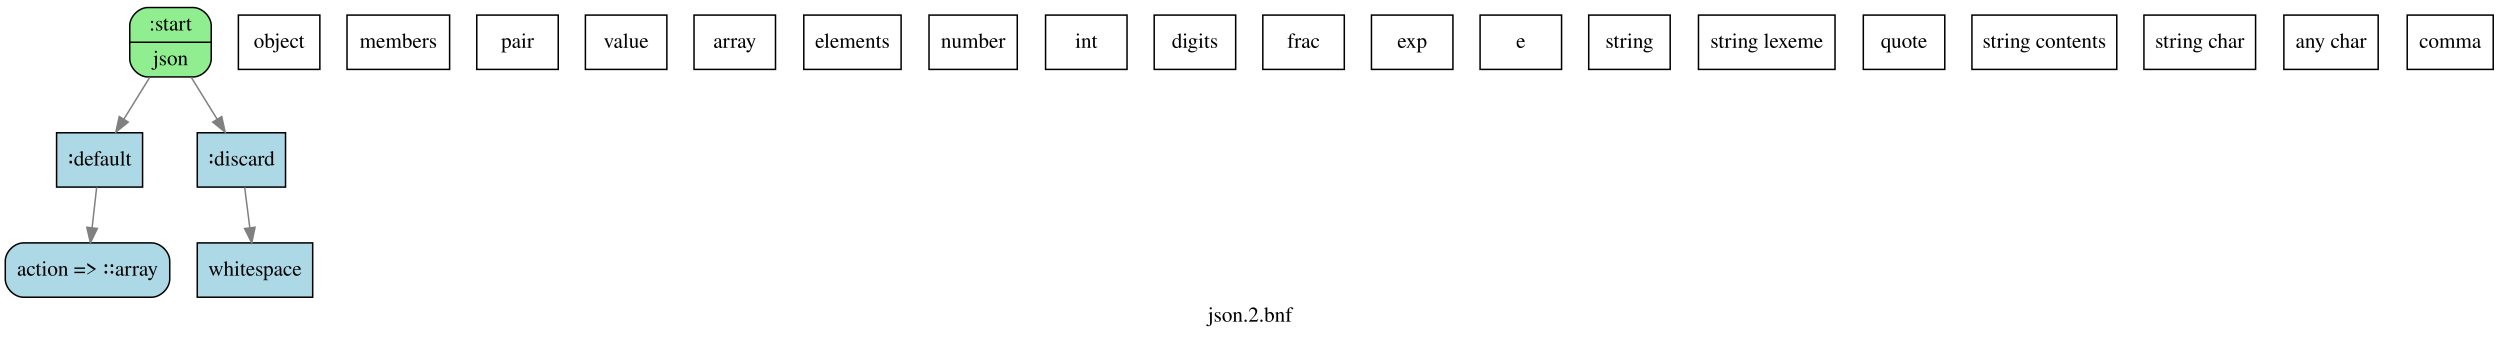
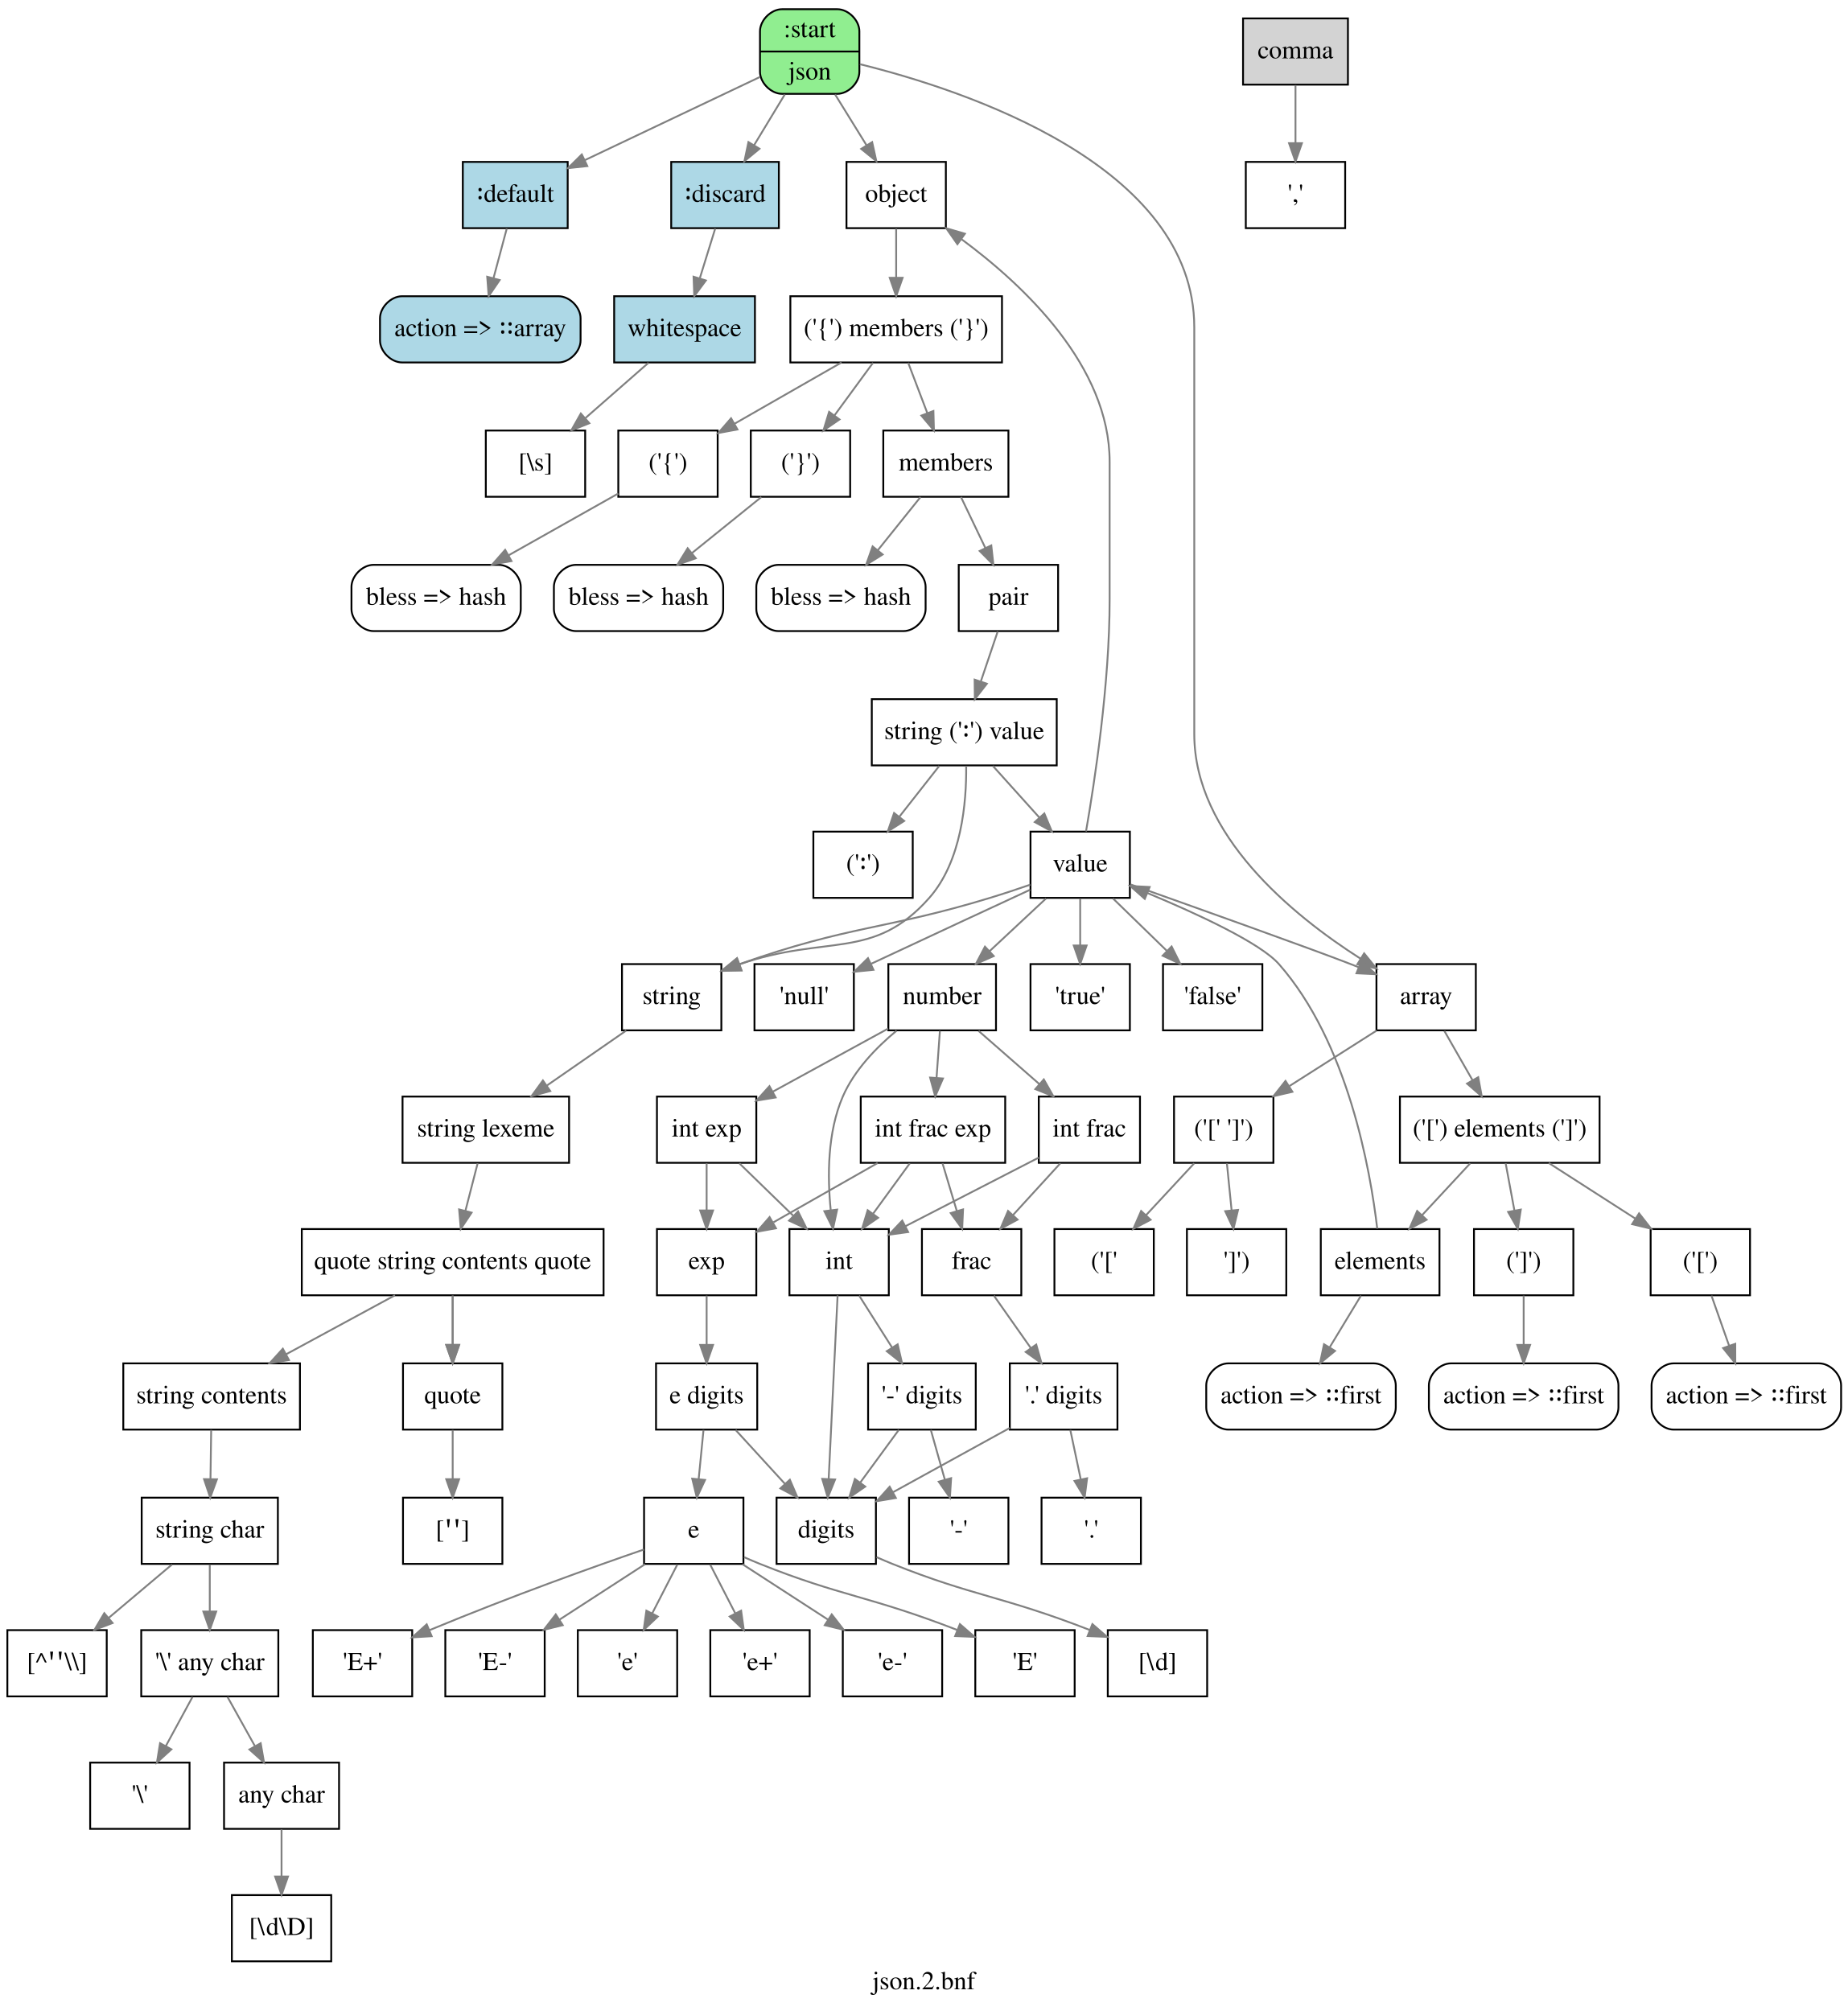
- <svg xmlns="http://www.w3.org/2000/svg" width="1657pt" height="225pt" viewBox="0.00 0.00 1657.00 225.00">
-   <g id="graph0" class="graph" transform="scale(1 1) rotate(0) translate(4 221)">
-     <polygon fill="white" stroke="white" points="-4,5 -4,-221 1654,-221 1654,5 -4,5" />
-     <text text-anchor="middle" x="824.5" y="-7.8" font-family="Times,serif" font-size="14.00">json.2.bnf</text>
+ <svg xmlns="http://www.w3.org/2000/svg" width="1004pt" height="1093pt" viewBox="0.00 0.00 1004.00 1093.00">
+   <g id="graph0" class="graph" transform="scale(1 1) rotate(0) translate(4 1089)">
+     <polygon fill="white" stroke="white" points="-4,5 -4,-1089 1001,-1089 1001,5 -4,5" />
+     <text text-anchor="middle" x="498" y="-7.8" font-family="Times,serif" font-size="14.00">json.2.bnf</text>
    <g id="node1" class="node">
-       <path fill="lightgreen" stroke="black" d="M94,-170C94,-170 124,-170 124,-170 130,-170 136,-176 136,-182 136,-182 136,-204 136,-204 136,-210 130,-216 124,-216 124,-216 94,-216 94,-216 88,-216 82,-210 82,-204 82,-204 82,-182 82,-182 82,-176 88,-170 94,-170" />
-       <text text-anchor="middle" x="109" y="-200.8" font-family="Times,serif" font-size="14.00">:start</text>
-       <polyline fill="none" stroke="black" points="82,-193 136,-193 " />
-       <text text-anchor="middle" x="109" y="-177.8" font-family="Times,serif" font-size="14.00">json</text>
+       <path fill="lightgreen" stroke="black" d="M421,-1038C421,-1038 451,-1038 451,-1038 457,-1038 463,-1044 463,-1050 463,-1050 463,-1072 463,-1072 463,-1078 457,-1084 451,-1084 451,-1084 421,-1084 421,-1084 415,-1084 409,-1078 409,-1072 409,-1072 409,-1050 409,-1050 409,-1044 415,-1038 421,-1038" />
+       <text text-anchor="middle" x="436" y="-1068.8" font-family="Times,serif" font-size="14.00">:start</text>
+       <polyline fill="none" stroke="black" points="409,-1061 463,-1061 " />
+       <text text-anchor="middle" x="436" y="-1045.8" font-family="Times,serif" font-size="14.00">json</text>
    </g>
    <g id="node2" class="node">
-       <polygon fill="lightblue" stroke="black" points="90.5,-133 33.5,-133 33.5,-97 90.5,-97 90.5,-133" />
-       <text text-anchor="middle" x="62" y="-111.3" font-family="Times,serif" font-size="14.00">꞉default</text>
+       <polygon fill="lightblue" stroke="black" points="304.5,-1001 247.5,-1001 247.5,-965 304.5,-965 304.5,-1001" />
+       <text text-anchor="middle" x="276" y="-979.3" font-family="Times,serif" font-size="14.00">꞉default</text>
    </g>
    <g id="edge1" class="edge">
-       <path fill="none" stroke="grey" d="M95.153,-169.609C89.791,-160.939 83.618,-150.958 78.064,-141.976" />
-       <polygon fill="grey" stroke="grey" points="81.004,-140.076 72.768,-133.412 75.051,-143.758 81.004,-140.076" />
+       <path fill="none" stroke="grey" d="M408.858,-1047.11C382.712,-1034.69 342.93,-1015.79 313.711,-1001.91" />
+       <polygon fill="grey" stroke="grey" points="315.161,-998.727 304.626,-997.598 312.157,-1005.05 315.161,-998.727" />
    </g>
    <g id="node4" class="node">
-       <polygon fill="lightblue" stroke="black" points="185.25,-133 126.75,-133 126.75,-97 185.25,-97 185.25,-133" />
-       <text text-anchor="middle" x="156" y="-111.3" font-family="Times,serif" font-size="14.00">꞉discard</text>
+       <polygon fill="lightblue" stroke="black" points="419.25,-1001 360.75,-1001 360.75,-965 419.25,-965 419.25,-1001" />
+       <text text-anchor="middle" x="390" y="-979.3" font-family="Times,serif" font-size="14.00">꞉discard</text>
    </g>
    <g id="edge3" class="edge">
-       <path fill="none" stroke="grey" d="M122.847,-169.609C128.209,-160.939 134.381,-150.958 139.936,-141.976" />
-       <polygon fill="grey" stroke="grey" points="142.949,-143.758 145.232,-133.412 136.995,-140.076 142.949,-143.758" />
+       <path fill="none" stroke="grey" d="M422.447,-1037.61C417.2,-1028.94 411.159,-1018.96 405.722,-1009.98" />
+       <polygon fill="grey" stroke="grey" points="408.711,-1008.15 400.539,-1001.41 402.723,-1011.78 408.711,-1008.15" />
+     </g>
+     <g id="node6" class="node">
+       <polygon fill="white" stroke="black" points="510,-1001 456,-1001 456,-965 510,-965 510,-1001" />
+       <text text-anchor="middle" x="483" y="-979.3" font-family="Times,serif" font-size="14.00">object</text>
+     </g>
+     <g id="edge5" class="edge">
+       <path fill="none" stroke="grey" d="M449.847,-1037.61C455.209,-1028.94 461.381,-1018.96 466.936,-1009.98" />
+       <polygon fill="grey" stroke="grey" points="469.949,-1011.76 472.232,-1001.41 463.995,-1008.08 469.949,-1011.76" />
+     </g>
+     <g id="node7" class="node">
+       <polygon fill="white" stroke="black" points="798,-565 744,-565 744,-529 798,-529 798,-565" />
+       <text text-anchor="middle" x="771" y="-543.3" font-family="Times,serif" font-size="14.00">array</text>
+     </g>
+     <g id="edge6" class="edge">
+       <path fill="none" stroke="grey" d="M463.323,-1054.11C519.975,-1040.11 645,-999.232 645,-911 645,-911 645,-911 645,-690 645,-635.23 698.093,-591.731 735.35,-567.949" />
+       <polygon fill="grey" stroke="grey" points="737.309,-570.853 743.97,-562.614 733.625,-564.901 737.309,-570.853" />
    </g>
    <g id="node3" class="node">
-       <path fill="lightblue" stroke="black" d="M11.5,-24C11.5,-24 96.5,-24 96.5,-24 102.5,-24 108.5,-30 108.5,-36 108.5,-36 108.5,-48 108.5,-48 108.5,-54 102.5,-60 96.5,-60 96.5,-60 11.5,-60 11.5,-60 5.5,-60 -0.5,-54 -0.5,-48 -0.5,-48 -0.5,-36 -0.5,-36 -0.5,-30 5.5,-24 11.5,-24" />
-       <text text-anchor="middle" x="54" y="-38.3" font-family="Times,serif" font-size="14.00">action =&gt; ꞉꞉array</text>
+       <path fill="lightblue" stroke="black" d="M214.5,-892C214.5,-892 299.5,-892 299.5,-892 305.5,-892 311.5,-898 311.5,-904 311.5,-904 311.5,-916 311.5,-916 311.5,-922 305.5,-928 299.5,-928 299.5,-928 214.5,-928 214.5,-928 208.5,-928 202.5,-922 202.5,-916 202.5,-916 202.5,-904 202.5,-904 202.5,-898 208.5,-892 214.5,-892" />
+       <text text-anchor="middle" x="257" y="-906.3" font-family="Times,serif" font-size="14.00">action =&gt; ꞉꞉array</text>
    </g>
    <g id="edge2" class="edge">
-       <path fill="none" stroke="grey" d="M60.063,-96.813C59.159,-88.79 58.062,-79.047 57.05,-70.069" />
-       <polygon fill="grey" stroke="grey" points="60.517,-69.574 55.919,-60.029 53.56,-70.358 60.517,-69.574" />
+       <path fill="none" stroke="grey" d="M271.401,-964.813C269.23,-956.702 266.59,-946.836 264.166,-937.777" />
+       <polygon fill="grey" stroke="grey" points="267.523,-936.784 261.557,-928.029 260.761,-938.594 267.523,-936.784" />
    </g>
    <g id="node5" class="node">
-       <polygon fill="lightblue" stroke="black" points="203.25,-60 126.75,-60 126.75,-24 203.25,-24 203.25,-60" />
-       <text text-anchor="middle" x="165" y="-38.3" font-family="Times,serif" font-size="14.00">whitespace</text>
+       <polygon fill="lightblue" stroke="black" points="406.25,-928 329.75,-928 329.75,-892 406.25,-892 406.25,-928" />
+       <text text-anchor="middle" x="368" y="-906.3" font-family="Times,serif" font-size="14.00">whitespace</text>
    </g>
    <g id="edge4" class="edge">
-       <path fill="none" stroke="grey" d="M158.179,-96.813C159.196,-88.79 160.431,-79.047 161.569,-70.069" />
-       <polygon fill="grey" stroke="grey" points="165.056,-70.39 162.841,-60.029 158.112,-69.509 165.056,-70.39" />
-     </g>
-     <g id="node6" class="node">
-       <polygon fill="white" stroke="black" points="208,-211 154,-211 154,-175 208,-175 208,-211" />
-       <text text-anchor="middle" x="181" y="-189.3" font-family="Times,serif" font-size="14.00">object</text>
-     </g>
-     <g id="node7" class="node">
-       <polygon fill="white" stroke="black" points="294,-211 226,-211 226,-175 294,-175 294,-211" />
-       <text text-anchor="middle" x="260" y="-189.3" font-family="Times,serif" font-size="14.00">members</text>
+       <path fill="none" stroke="grey" d="M384.674,-964.813C382.161,-956.702 379.104,-946.836 376.297,-937.777" />
+       <polygon fill="grey" stroke="grey" points="379.58,-936.545 373.277,-928.029 372.893,-938.617 379.58,-936.545" />
+     </g>
+     <g id="node67" class="node">
+       <polygon fill="white" stroke="black" points="314,-855 260,-855 260,-819 314,-819 314,-855" />
+       <text text-anchor="middle" x="287" y="-833.3" font-family="Times,serif" font-size="14.00">[\s]</text>
+     </g>
+     <g id="edge78" class="edge">
+       <path fill="none" stroke="grey" d="M348.392,-891.813C338.144,-882.83 325.439,-871.693 314.25,-861.886" />
+       <polygon fill="grey" stroke="grey" points="316.254,-858.988 306.427,-855.029 311.64,-864.253 316.254,-858.988" />
    </g>
    <g id="node8" class="node">
-       <polygon fill="white" stroke="black" points="366,-211 312,-211 312,-175 366,-175 366,-211" />
-       <text text-anchor="middle" x="339" y="-189.3" font-family="Times,serif" font-size="14.00">pair</text>
+       <polygon fill="white" stroke="black" points="540.5,-928 425.5,-928 425.5,-892 540.5,-892 540.5,-928" />
+       <text text-anchor="middle" x="483" y="-906.3" font-family="Times,serif" font-size="14.00">('{') members ('}')</text>
+     </g>
+     <g id="edge7" class="edge">
+       <path fill="none" stroke="grey" d="M483,-964.813C483,-956.789 483,-947.047 483,-938.069" />
+       <polygon fill="grey" stroke="grey" points="486.5,-938.029 483,-928.029 479.5,-938.029 486.5,-938.029" />
+     </g>
+     <g id="node24" class="node">
+       <polygon fill="white" stroke="black" points="688,-493 634,-493 634,-457 688,-457 688,-493" />
+       <text text-anchor="middle" x="661" y="-471.3" font-family="Times,serif" font-size="14.00">('[' ']')</text>
+     </g>
+     <g id="edge26" class="edge">
+       <path fill="none" stroke="grey" d="M744.091,-528.876C729.842,-519.808 712.154,-508.552 696.764,-498.759" />
+       <polygon fill="grey" stroke="grey" points="698.328,-495.606 688.012,-493.19 694.57,-501.511 698.328,-495.606" />
+     </g>
+     <g id="node27" class="node">
+       <polygon fill="white" stroke="black" points="865.25,-493 756.75,-493 756.75,-457 865.25,-457 865.25,-493" />
+       <text text-anchor="middle" x="811" y="-471.3" font-family="Times,serif" font-size="14.00">('[') elements (']')</text>
+     </g>
+     <g id="edge29" class="edge">
+       <path fill="none" stroke="grey" d="M780.888,-528.697C785.489,-520.644 791.06,-510.894 796.153,-501.982" />
+       <polygon fill="grey" stroke="grey" points="799.304,-503.523 801.226,-493.104 793.226,-500.05 799.304,-503.523" />
    </g>
    <g id="node9" class="node">
-       <polygon fill="white" stroke="black" points="438,-211 384,-211 384,-175 438,-175 438,-211" />
-       <text text-anchor="middle" x="411" y="-189.3" font-family="Times,serif" font-size="14.00">value</text>
+       <polygon fill="white" stroke="black" points="386,-855 332,-855 332,-819 386,-819 386,-855" />
+       <text text-anchor="middle" x="359" y="-833.3" font-family="Times,serif" font-size="14.00">('{')</text>
+     </g>
+     <g id="edge8" class="edge">
+       <path fill="none" stroke="grey" d="M453.299,-891.994C435.812,-881.981 413.569,-869.245 395.078,-858.658" />
+       <polygon fill="grey" stroke="grey" points="396.757,-855.586 386.339,-853.654 393.278,-861.66 396.757,-855.586" />
+     </g>
+     <g id="node11" class="node">
+       <polygon fill="white" stroke="black" points="544,-855 476,-855 476,-819 544,-819 544,-855" />
+       <text text-anchor="middle" x="510" y="-833.3" font-family="Times,serif" font-size="14.00">members</text>
+     </g>
+     <g id="edge10" class="edge">
+       <path fill="none" stroke="grey" d="M489.536,-891.813C492.653,-883.615 496.453,-873.623 499.928,-864.485" />
+       <polygon fill="grey" stroke="grey" points="503.241,-865.62 503.524,-855.029 496.698,-863.132 503.241,-865.62" />
+     </g>
+     <g id="node13" class="node">
+       <polygon fill="white" stroke="black" points="458,-855 404,-855 404,-819 458,-819 458,-855" />
+       <text text-anchor="middle" x="431" y="-833.3" font-family="Times,serif" font-size="14.00">('}')</text>
+     </g>
+     <g id="edge12" class="edge">
+       <path fill="none" stroke="grey" d="M470.412,-891.813C464.153,-883.266 456.465,-872.769 449.546,-863.323" />
+       <polygon fill="grey" stroke="grey" points="452.204,-861.028 443.472,-855.029 446.557,-865.165 452.204,-861.028" />
    </g>
    <g id="node10" class="node">
-       <polygon fill="white" stroke="black" points="510,-211 456,-211 456,-175 510,-175 510,-211" />
-       <text text-anchor="middle" x="483" y="-189.3" font-family="Times,serif" font-size="14.00">array</text>
-     </g>
-     <g id="node11" class="node">
-       <polygon fill="white" stroke="black" points="593.25,-211 528.75,-211 528.75,-175 593.25,-175 593.25,-211" />
-       <text text-anchor="middle" x="561" y="-189.3" font-family="Times,serif" font-size="14.00">elements</text>
+       <path fill="white" stroke="black" d="M199,-746C199,-746 267,-746 267,-746 273,-746 279,-752 279,-758 279,-758 279,-770 279,-770 279,-776 273,-782 267,-782 267,-782 199,-782 199,-782 193,-782 187,-776 187,-770 187,-770 187,-758 187,-758 187,-752 193,-746 199,-746" />
+       <text text-anchor="middle" x="233" y="-760.3" font-family="Times,serif" font-size="14.00">bless =&gt; hash</text>
+     </g>
+     <g id="edge9" class="edge">
+       <path fill="none" stroke="grey" d="M331.97,-820.769C314.616,-810.99 291.786,-798.125 272.426,-787.216" />
+       <polygon fill="grey" stroke="grey" points="273.955,-784.061 263.525,-782.201 270.519,-790.159 273.955,-784.061" />
    </g>
    <g id="node12" class="node">
-       <polygon fill="white" stroke="black" points="670.25,-211 611.75,-211 611.75,-175 670.25,-175 670.25,-211" />
-       <text text-anchor="middle" x="641" y="-189.3" font-family="Times,serif" font-size="14.00">number</text>
-     </g>
-     <g id="node13" class="node">
-       <polygon fill="white" stroke="black" points="743,-211 689,-211 689,-175 743,-175 743,-211" />
-       <text text-anchor="middle" x="716" y="-189.3" font-family="Times,serif" font-size="14.00">int</text>
+       <path fill="white" stroke="black" d="M419,-746C419,-746 487,-746 487,-746 493,-746 499,-752 499,-758 499,-758 499,-770 499,-770 499,-776 493,-782 487,-782 487,-782 419,-782 419,-782 413,-782 407,-776 407,-770 407,-770 407,-758 407,-758 407,-752 413,-746 419,-746" />
+       <text text-anchor="middle" x="453" y="-760.3" font-family="Times,serif" font-size="14.00">bless =&gt; hash</text>
+     </g>
+     <g id="edge11" class="edge">
+       <path fill="none" stroke="grey" d="M496.202,-818.813C489.27,-810.179 480.741,-799.555 473.098,-790.034" />
+       <polygon fill="grey" stroke="grey" points="475.661,-787.636 466.671,-782.029 470.202,-792.018 475.661,-787.636" />
+     </g>
+     <g id="node15" class="node">
+       <polygon fill="white" stroke="black" points="571,-782 517,-782 517,-746 571,-746 571,-782" />
+       <text text-anchor="middle" x="544" y="-760.3" font-family="Times,serif" font-size="14.00">pair</text>
+     </g>
+     <g id="edge14" class="edge">
+       <path fill="none" stroke="grey" d="M518.23,-818.813C522.198,-810.528 527.043,-800.41 531.457,-791.193" />
+       <polygon fill="grey" stroke="grey" points="534.683,-792.56 535.845,-782.029 528.37,-789.536 534.683,-792.56" />
    </g>
    <g id="node14" class="node">
-       <polygon fill="white" stroke="black" points="815,-211 761,-211 761,-175 815,-175 815,-211" />
-       <text text-anchor="middle" x="788" y="-189.3" font-family="Times,serif" font-size="14.00">digits</text>
-     </g>
-     <g id="node15" class="node">
-       <polygon fill="white" stroke="black" points="887,-211 833,-211 833,-175 887,-175 887,-211" />
-       <text text-anchor="middle" x="860" y="-189.3" font-family="Times,serif" font-size="14.00">frac</text>
+       <path fill="white" stroke="black" d="M309,-746C309,-746 377,-746 377,-746 383,-746 389,-752 389,-758 389,-758 389,-770 389,-770 389,-776 383,-782 377,-782 377,-782 309,-782 309,-782 303,-782 297,-776 297,-770 297,-770 297,-758 297,-758 297,-752 303,-746 309,-746" />
+       <text text-anchor="middle" x="343" y="-760.3" font-family="Times,serif" font-size="14.00">bless =&gt; hash</text>
+     </g>
+     <g id="edge13" class="edge">
+       <path fill="none" stroke="grey" d="M409.698,-818.813C398.348,-809.656 384.224,-798.26 371.899,-788.316" />
+       <polygon fill="grey" stroke="grey" points="374.087,-785.584 364.106,-782.029 369.691,-791.032 374.087,-785.584" />
    </g>
    <g id="node16" class="node">
-       <polygon fill="white" stroke="black" points="959,-211 905,-211 905,-175 959,-175 959,-211" />
-       <text text-anchor="middle" x="932" y="-189.3" font-family="Times,serif" font-size="14.00">exp</text>
+       <polygon fill="white" stroke="black" points="570.25,-709 469.75,-709 469.75,-673 570.25,-673 570.25,-709" />
+       <text text-anchor="middle" x="520" y="-687.3" font-family="Times,serif" font-size="14.00">string ('꞉') value</text>
+     </g>
+     <g id="edge15" class="edge">
+       <path fill="none" stroke="grey" d="M538.19,-745.813C535.449,-737.702 532.113,-727.836 529.051,-718.777" />
+       <polygon fill="grey" stroke="grey" points="532.274,-717.381 525.756,-709.029 525.643,-719.623 532.274,-717.381" />
    </g>
    <g id="node17" class="node">
-       <polygon fill="white" stroke="black" points="1031,-211 977,-211 977,-175 1031,-175 1031,-211" />
-       <text text-anchor="middle" x="1004" y="-189.3" font-family="Times,serif" font-size="14.00">e</text>
+       <polygon fill="white" stroke="black" points="388,-565 334,-565 334,-529 388,-529 388,-565" />
+       <text text-anchor="middle" x="361" y="-543.3" font-family="Times,serif" font-size="14.00">string</text>
+     </g>
+     <g id="edge16" class="edge">
+       <path fill="none" stroke="grey" d="M521.04,-672.73C521.269,-653.001 518.581,-620.886 501,-601 470.564,-566.573 445.5,-581.36 397.878,-564.897" />
+       <polygon fill="grey" stroke="grey" points="398.973,-561.57 388.381,-561.303 396.495,-568.116 398.973,-561.57" />
    </g>
    <g id="node18" class="node">
-       <polygon fill="white" stroke="black" points="1103,-211 1049,-211 1049,-175 1103,-175 1103,-211" />
-       <text text-anchor="middle" x="1076" y="-189.3" font-family="Times,serif" font-size="14.00">string</text>
+       <polygon fill="white" stroke="black" points="492,-637 438,-637 438,-601 492,-601 492,-637" />
+       <text text-anchor="middle" x="465" y="-615.3" font-family="Times,serif" font-size="14.00">('꞉')</text>
+     </g>
+     <g id="edge17" class="edge">
+       <path fill="none" stroke="grey" d="M506.404,-672.697C499.877,-664.389 491.932,-654.277 484.753,-645.141" />
+       <polygon fill="grey" stroke="grey" points="487.369,-642.805 478.439,-637.104 481.865,-647.13 487.369,-642.805" />
    </g>
    <g id="node19" class="node">
-       <polygon fill="white" stroke="black" points="1212.25,-211 1121.75,-211 1121.75,-175 1212.25,-175 1212.25,-211" />
-       <text text-anchor="middle" x="1167" y="-189.3" font-family="Times,serif" font-size="14.00">string lexeme</text>
+       <polygon fill="white" stroke="black" points="610,-637 556,-637 556,-601 610,-601 610,-637" />
+       <text text-anchor="middle" x="583" y="-615.3" font-family="Times,serif" font-size="14.00">value</text>
+     </g>
+     <g id="edge18" class="edge">
+       <path fill="none" stroke="grey" d="M535.573,-672.697C543.202,-664.22 552.523,-653.864 560.876,-644.583" />
+       <polygon fill="grey" stroke="grey" points="563.518,-646.879 567.606,-637.104 558.315,-642.196 563.518,-646.879" />
+     </g>
+     <g id="node54" class="node">
+       <polygon fill="white" stroke="black" points="305.25,-493 214.75,-493 214.75,-457 305.25,-457 305.25,-493" />
+       <text text-anchor="middle" x="260" y="-471.3" font-family="Times,serif" font-size="14.00">string lexeme</text>
+     </g>
+     <g id="edge65" class="edge">
+       <path fill="none" stroke="grey" d="M336.293,-528.876C323.331,-519.893 307.272,-508.763 293.235,-499.034" />
+       <polygon fill="grey" stroke="grey" points="295.015,-496.009 284.802,-493.19 291.028,-501.763 295.015,-496.009" />
+     </g>
+     <g id="edge19" class="edge">
+       <path fill="none" stroke="grey" d="M555.908,-608.184C548.814,-605.728 541.15,-603.176 534,-601 476.713,-583.564 457.981,-586.208 397.888,-564.989" />
+       <polygon fill="grey" stroke="grey" points="398.89,-561.629 388.296,-561.526 396.513,-568.213 398.89,-561.629" />
+     </g>
+     <g id="edge20" class="edge">
+       <path fill="none" stroke="grey" d="M586.161,-637.1C590.824,-663.854 599,-717.284 599,-763 599,-838 599,-838 599,-838 599,-889.938 552.668,-933.743 518.567,-958.95" />
+       <polygon fill="grey" stroke="grey" points="516.284,-956.28 510.197,-964.951 520.363,-961.969 516.284,-956.28" />
    </g>
    <g id="node20" class="node">
-       <polygon fill="white" stroke="black" points="1285,-211 1231,-211 1231,-175 1285,-175 1285,-211" />
-       <text text-anchor="middle" x="1258" y="-189.3" font-family="Times,serif" font-size="14.00">quote</text>
+       <polygon fill="white" stroke="black" points="537.25,-565 478.75,-565 478.75,-529 537.25,-529 537.25,-565" />
+       <text text-anchor="middle" x="508" y="-543.3" font-family="Times,serif" font-size="14.00">number</text>
+     </g>
+     <g id="edge21" class="edge">
+       <path fill="none" stroke="grey" d="M564.461,-600.697C555.197,-592.05 543.838,-581.449 533.743,-572.027" />
+       <polygon fill="grey" stroke="grey" points="536.025,-569.369 526.326,-565.104 531.249,-574.486 536.025,-569.369" />
+     </g>
+     <g id="edge22" class="edge">
+       <path fill="none" stroke="grey" d="M610.266,-608.343C646.258,-595.564 707.675,-573.647 730,-565 731.392,-564.461 732.808,-563.906 734.237,-563.34" />
+       <polygon fill="grey" stroke="grey" points="735.757,-566.502 743.725,-559.519 733.141,-560.009 735.757,-566.502" />
    </g>
    <g id="node21" class="node">
-       <polygon fill="white" stroke="black" points="1399,-211 1303,-211 1303,-175 1399,-175 1399,-211" />
-       <text text-anchor="middle" x="1351" y="-189.3" font-family="Times,serif" font-size="14.00">string contents</text>
+       <polygon fill="white" stroke="black" points="610,-565 556,-565 556,-529 610,-529 610,-565" />
+       <text text-anchor="middle" x="583" y="-543.3" font-family="Times,serif" font-size="14.00">'true'</text>
+     </g>
+     <g id="edge23" class="edge">
+       <path fill="none" stroke="grey" d="M583,-600.697C583,-592.983 583,-583.712 583,-575.112" />
+       <polygon fill="grey" stroke="grey" points="586.5,-575.104 583,-565.104 579.5,-575.104 586.5,-575.104" />
    </g>
    <g id="node22" class="node">
-       <polygon fill="white" stroke="black" points="1491,-211 1417,-211 1417,-175 1491,-175 1491,-211" />
-       <text text-anchor="middle" x="1454" y="-189.3" font-family="Times,serif" font-size="14.00">string char</text>
+       <polygon fill="white" stroke="black" points="682,-565 628,-565 628,-529 682,-529 682,-565" />
+       <text text-anchor="middle" x="655" y="-543.3" font-family="Times,serif" font-size="14.00">'false'</text>
+     </g>
+     <g id="edge24" class="edge">
+       <path fill="none" stroke="grey" d="M600.798,-600.697C609.604,-592.135 620.382,-581.656 630.001,-572.304" />
+       <polygon fill="grey" stroke="grey" points="632.677,-574.585 637.407,-565.104 627.797,-569.566 632.677,-574.585" />
    </g>
    <g id="node23" class="node">
-       <polygon fill="white" stroke="black" points="1572.25,-211 1509.75,-211 1509.75,-175 1572.25,-175 1572.25,-211" />
-       <text text-anchor="middle" x="1541" y="-189.3" font-family="Times,serif" font-size="14.00">any char</text>
-     </g>
-     <g id="node24" class="node">
-       <polygon fill="white" stroke="black" points="1648.5,-211 1591.5,-211 1591.5,-175 1648.5,-175 1648.5,-211" />
-       <text text-anchor="middle" x="1620" y="-189.3" font-family="Times,serif" font-size="14.00">comma</text>
+       <polygon fill="white" stroke="black" points="460,-565 406,-565 406,-529 460,-529 460,-565" />
+       <text text-anchor="middle" x="433" y="-543.3" font-family="Times,serif" font-size="14.00">'null'</text>
+     </g>
+     <g id="edge25" class="edge">
+       <path fill="none" stroke="grey" d="M555.799,-605.409C534.585,-595.578 504.158,-581.45 469.506,-565.226" />
+       <polygon fill="grey" stroke="grey" points="470.659,-561.901 460.119,-560.827 467.689,-568.239 470.659,-561.901" />
+     </g>
+     <g id="node34" class="node">
+       <polygon fill="white" stroke="black" points="479,-421 425,-421 425,-385 479,-385 479,-421" />
+       <text text-anchor="middle" x="452" y="-399.3" font-family="Times,serif" font-size="14.00">int</text>
+     </g>
+     <g id="edge37" class="edge">
+       <path fill="none" stroke="grey" d="M483.211,-528.801C472.113,-519.596 460.159,-507.224 454,-493 445.581,-473.556 445.606,-449.414 447.445,-431.181" />
+       <polygon fill="grey" stroke="grey" points="450.924,-431.565 448.687,-421.209 443.978,-430.7 450.924,-431.565" />
+     </g>
+     <g id="node35" class="node">
+       <polygon fill="white" stroke="black" points="615.5,-493 560.5,-493 560.5,-457 615.5,-457 615.5,-493" />
+       <text text-anchor="middle" x="588" y="-471.3" font-family="Times,serif" font-size="14.00">int frac</text>
+     </g>
+     <g id="edge38" class="edge">
+       <path fill="none" stroke="grey" d="M527.775,-528.697C537.754,-519.965 550.011,-509.24 560.857,-499.75" />
+       <polygon fill="grey" stroke="grey" points="563.231,-502.323 568.452,-493.104 558.622,-497.055 563.231,-502.323" />
+     </g>
+     <g id="node37" class="node">
+       <polygon fill="white" stroke="black" points="407,-493 353,-493 353,-457 407,-457 407,-493" />
+       <text text-anchor="middle" x="380" y="-471.3" font-family="Times,serif" font-size="14.00">int exp</text>
+     </g>
+     <g id="edge41" class="edge">
+       <path fill="none" stroke="grey" d="M478.634,-529.941C460.029,-519.766 435.835,-506.535 416.065,-495.723" />
+       <polygon fill="grey" stroke="grey" points="417.498,-492.518 407.045,-490.79 414.14,-498.659 417.498,-492.518" />
+     </g>
+     <g id="node39" class="node">
+       <polygon fill="white" stroke="black" points="542.25,-493 463.75,-493 463.75,-457 542.25,-457 542.25,-493" />
+       <text text-anchor="middle" x="503" y="-471.3" font-family="Times,serif" font-size="14.00">int frac exp</text>
+     </g>
+     <g id="edge44" class="edge">
+       <path fill="none" stroke="grey" d="M506.764,-528.697C506.213,-520.983 505.551,-511.712 504.937,-503.112" />
+       <polygon fill="grey" stroke="grey" points="508.425,-502.83 504.222,-493.104 501.443,-503.328 508.425,-502.83" />
+     </g>
+     <g id="node25" class="node">
+       <polygon fill="white" stroke="black" points="623,-421 569,-421 569,-385 623,-385 623,-421" />
+       <text text-anchor="middle" x="596" y="-399.3" font-family="Times,serif" font-size="14.00">('['</text>
+     </g>
+     <g id="edge27" class="edge">
+       <path fill="none" stroke="grey" d="M644.933,-456.697C637.061,-448.22 627.445,-437.864 618.827,-428.583" />
+       <polygon fill="grey" stroke="grey" points="621.252,-426.051 611.883,-421.104 616.122,-430.814 621.252,-426.051" />
+     </g>
+     <g id="node26" class="node">
+       <polygon fill="white" stroke="black" points="695,-421 641,-421 641,-385 695,-385 695,-421" />
+       <text text-anchor="middle" x="668" y="-399.3" font-family="Times,serif" font-size="14.00">']')</text>
+     </g>
+     <g id="edge28" class="edge">
+       <path fill="none" stroke="grey" d="M662.73,-456.697C663.502,-448.983 664.429,-439.712 665.289,-431.112" />
+       <polygon fill="grey" stroke="grey" points="668.777,-431.403 666.29,-421.104 661.812,-430.706 668.777,-431.403" />
+     </g>
+     <g id="node28" class="node">
+       <polygon fill="white" stroke="black" points="947,-421 893,-421 893,-385 947,-385 947,-421" />
+       <text text-anchor="middle" x="920" y="-399.3" font-family="Times,serif" font-size="14.00">('[')</text>
+     </g>
+     <g id="edge30" class="edge">
+       <path fill="none" stroke="grey" d="M837.664,-456.876C851.784,-447.808 869.311,-436.552 884.561,-426.759" />
+       <polygon fill="grey" stroke="grey" points="886.71,-429.538 893.233,-421.19 882.927,-423.648 886.71,-429.538" />
+     </g>
+     <g id="node30" class="node">
+       <polygon fill="white" stroke="black" points="778.25,-421 713.75,-421 713.75,-385 778.25,-385 778.25,-421" />
+       <text text-anchor="middle" x="746" y="-399.3" font-family="Times,serif" font-size="14.00">elements</text>
+     </g>
+     <g id="edge32" class="edge">
+       <path fill="none" stroke="grey" d="M794.933,-456.697C787.061,-448.22 777.445,-437.864 768.827,-428.583" />
+       <polygon fill="grey" stroke="grey" points="771.252,-426.051 761.883,-421.104 766.122,-430.814 771.252,-426.051" />
+     </g>
+     <g id="node32" class="node">
+       <polygon fill="white" stroke="black" points="851,-421 797,-421 797,-385 851,-385 851,-421" />
+       <text text-anchor="middle" x="824" y="-399.3" font-family="Times,serif" font-size="14.00">(']')</text>
+     </g>
+     <g id="edge34" class="edge">
+       <path fill="none" stroke="grey" d="M814.213,-456.697C815.646,-448.983 817.368,-439.712 818.965,-431.112" />
+       <polygon fill="grey" stroke="grey" points="822.439,-431.575 820.823,-421.104 815.556,-430.297 822.439,-431.575" />
+     </g>
+     <g id="node29" class="node">
+       <path fill="white" stroke="black" d="M905.5,-312C905.5,-312 984.5,-312 984.5,-312 990.5,-312 996.5,-318 996.5,-324 996.5,-324 996.5,-336 996.5,-336 996.5,-342 990.5,-348 984.5,-348 984.5,-348 905.5,-348 905.5,-348 899.5,-348 893.5,-342 893.5,-336 893.5,-336 893.5,-324 893.5,-324 893.5,-318 899.5,-312 905.5,-312" />
+       <text text-anchor="middle" x="945" y="-326.3" font-family="Times,serif" font-size="14.00">action =&gt; ꞉꞉first</text>
+     </g>
+     <g id="edge31" class="edge">
+       <path fill="none" stroke="grey" d="M926.052,-384.813C928.938,-376.615 932.457,-366.623 935.674,-357.485" />
+       <polygon fill="grey" stroke="grey" points="938.984,-358.624 939.004,-348.029 932.381,-356.299 938.984,-358.624" />
+     </g>
+     <g id="node31" class="node">
+       <path fill="white" stroke="black" d="M663.5,-312C663.5,-312 742.5,-312 742.5,-312 748.5,-312 754.5,-318 754.5,-324 754.5,-324 754.5,-336 754.5,-336 754.5,-342 748.5,-348 742.5,-348 742.5,-348 663.5,-348 663.5,-348 657.5,-348 651.5,-342 651.5,-336 651.5,-336 651.5,-324 651.5,-324 651.5,-318 657.5,-312 663.5,-312" />
+       <text text-anchor="middle" x="703" y="-326.3" font-family="Times,serif" font-size="14.00">action =&gt; ꞉꞉first</text>
+     </g>
+     <g id="edge33" class="edge">
+       <path fill="none" stroke="grey" d="M735.591,-384.813C730.468,-376.353 724.187,-365.984 718.512,-356.612" />
+       <polygon fill="grey" stroke="grey" points="721.487,-354.769 713.313,-348.029 715.5,-358.396 721.487,-354.769" />
+     </g>
+     <g id="edge36" class="edge">
+       <path fill="none" stroke="grey" d="M744.433,-421.175C740.675,-453.155 728.475,-522.434 691,-565 680.846,-576.534 646.681,-592.32 619.464,-603.658" />
+       <polygon fill="grey" stroke="grey" points="618.1,-600.435 610.178,-607.469 620.758,-606.911 618.1,-600.435" />
+     </g>
+     <g id="node33" class="node">
+       <path fill="white" stroke="black" d="M784.5,-312C784.5,-312 863.5,-312 863.5,-312 869.5,-312 875.5,-318 875.5,-324 875.5,-324 875.5,-336 875.5,-336 875.5,-342 869.5,-348 863.5,-348 863.5,-348 784.5,-348 784.5,-348 778.5,-348 772.5,-342 772.5,-336 772.5,-336 772.5,-324 772.5,-324 772.5,-318 778.5,-312 784.5,-312" />
+       <text text-anchor="middle" x="824" y="-326.3" font-family="Times,serif" font-size="14.00">action =&gt; ꞉꞉first</text>
+     </g>
+     <g id="edge35" class="edge">
+       <path fill="none" stroke="grey" d="M824,-384.813C824,-376.789 824,-367.047 824,-358.069" />
+       <polygon fill="grey" stroke="grey" points="827.5,-358.029 824,-348.029 820.5,-358.029 827.5,-358.029" />
+     </g>
+     <g id="node40" class="node">
+       <polygon fill="white" stroke="black" points="472,-275 418,-275 418,-239 472,-239 472,-275" />
+       <text text-anchor="middle" x="445" y="-253.3" font-family="Times,serif" font-size="14.00">digits</text>
+     </g>
+     <g id="edge48" class="edge">
+       <path fill="none" stroke="grey" d="M451.17,-384.916C449.975,-360.341 447.759,-314.753 446.333,-285.427" />
+       <polygon fill="grey" stroke="grey" points="449.811,-284.88 445.829,-275.062 442.819,-285.22 449.811,-284.88" />
+     </g>
+     <g id="node41" class="node">
+       <polygon fill="white" stroke="black" points="526.25,-348 467.75,-348 467.75,-312 526.25,-312 526.25,-348" />
+       <text text-anchor="middle" x="497" y="-326.3" font-family="Times,serif" font-size="14.00">'-' digits</text>
+     </g>
+     <g id="edge49" class="edge">
+       <path fill="none" stroke="grey" d="M462.893,-384.813C468.255,-376.353 474.827,-365.984 480.767,-356.612" />
+       <polygon fill="grey" stroke="grey" points="483.81,-358.349 486.207,-348.029 477.897,-354.602 483.81,-358.349" />
+     </g>
+     <g id="edge39" class="edge">
+       <path fill="none" stroke="grey" d="M560.478,-459.834C539.604,-449.09 510.728,-434.227 488.016,-422.538" />
+       <polygon fill="grey" stroke="grey" points="489.51,-419.37 479.017,-417.906 486.306,-425.594 489.51,-419.37" />
+     </g>
+     <g id="node36" class="node">
+       <polygon fill="white" stroke="black" points="551,-421 497,-421 497,-385 551,-385 551,-421" />
+       <text text-anchor="middle" x="524" y="-399.3" font-family="Times,serif" font-size="14.00">frac</text>
+     </g>
+     <g id="edge40" class="edge">
+       <path fill="none" stroke="grey" d="M572.18,-456.697C564.43,-448.22 554.961,-437.864 546.476,-428.583" />
+       <polygon fill="grey" stroke="grey" points="548.969,-426.123 539.638,-421.104 543.803,-430.846 548.969,-426.123" />
+     </g>
+     <g id="node44" class="node">
+       <polygon fill="white" stroke="black" points="603.25,-348 544.75,-348 544.75,-312 603.25,-312 603.25,-348" />
+       <text text-anchor="middle" x="574" y="-326.3" font-family="Times,serif" font-size="14.00">'.' digits</text>
+     </g>
+     <g id="edge53" class="edge">
+       <path fill="none" stroke="grey" d="M536.104,-384.813C542.122,-376.266 549.514,-365.769 556.167,-356.323" />
+       <polygon fill="grey" stroke="grey" points="559.112,-358.22 562.008,-348.029 553.388,-354.19 559.112,-358.22" />
+     </g>
+     <g id="edge42" class="edge">
+       <path fill="none" stroke="grey" d="M397.798,-456.697C406.604,-448.135 417.382,-437.656 427.001,-428.304" />
+       <polygon fill="grey" stroke="grey" points="429.677,-430.585 434.407,-421.104 424.797,-425.566 429.677,-430.585" />
+     </g>
+     <g id="node38" class="node">
+       <polygon fill="white" stroke="black" points="407,-421 353,-421 353,-385 407,-385 407,-421" />
+       <text text-anchor="middle" x="380" y="-399.3" font-family="Times,serif" font-size="14.00">exp</text>
+     </g>
+     <g id="edge43" class="edge">
+       <path fill="none" stroke="grey" d="M380,-456.697C380,-448.983 380,-439.712 380,-431.112" />
+       <polygon fill="grey" stroke="grey" points="383.5,-431.104 380,-421.104 376.5,-431.104 383.5,-431.104" />
+     </g>
+     <g id="node46" class="node">
+       <polygon fill="white" stroke="black" points="407.5,-348 352.5,-348 352.5,-312 407.5,-312 407.5,-348" />
+       <text text-anchor="middle" x="380" y="-326.3" font-family="Times,serif" font-size="14.00">e digits</text>
+     </g>
+     <g id="edge56" class="edge">
+       <path fill="none" stroke="grey" d="M380,-384.813C380,-376.789 380,-367.047 380,-358.069" />
+       <polygon fill="grey" stroke="grey" points="383.5,-358.029 380,-348.029 376.5,-358.029 383.5,-358.029" />
+     </g>
+     <g id="edge45" class="edge">
+       <path fill="none" stroke="grey" d="M490.393,-456.697C484.403,-448.474 477.124,-438.483 470.521,-429.421" />
+       <polygon fill="grey" stroke="grey" points="473.179,-427.126 464.462,-421.104 467.522,-431.248 473.179,-427.126" />
+     </g>
+     <g id="edge46" class="edge">
+       <path fill="none" stroke="grey" d="M508.191,-456.697C510.531,-448.898 513.347,-439.509 515.951,-430.829" />
+       <polygon fill="grey" stroke="grey" points="519.348,-431.688 518.869,-421.104 512.643,-429.677 519.348,-431.688" />
+     </g>
+     <g id="edge47" class="edge">
+       <path fill="none" stroke="grey" d="M472.911,-456.876C455.832,-447.156 434.335,-434.922 416.321,-424.671" />
+       <polygon fill="grey" stroke="grey" points="417.683,-421.419 407.261,-419.514 414.221,-427.502 417.683,-421.419" />
+     </g>
+     <g id="node43" class="node">
+       <polygon fill="white" stroke="black" points="652,-203 598,-203 598,-167 652,-167 652,-203" />
+       <text text-anchor="middle" x="625" y="-181.3" font-family="Times,serif" font-size="14.00">[\d]</text>
+     </g>
+     <g id="edge52" class="edge">
+       <path fill="none" stroke="grey" d="M472.368,-242.663C475.262,-241.377 478.177,-240.132 481,-239 525.208,-221.268 540.277,-221.711 588.273,-203.052" />
+       <polygon fill="grey" stroke="grey" points="589.629,-206.279 597.632,-199.337 587.046,-199.773 589.629,-206.279" />
+     </g>
+     <g id="node42" class="node">
+       <polygon fill="white" stroke="black" points="544,-275 490,-275 490,-239 544,-239 544,-275" />
+       <text text-anchor="middle" x="517" y="-253.3" font-family="Times,serif" font-size="14.00">'-'</text>
+     </g>
+     <g id="edge50" class="edge">
+       <path fill="none" stroke="grey" d="M501.841,-311.813C504.126,-303.702 506.905,-293.836 509.457,-284.777" />
+       <polygon fill="grey" stroke="grey" points="512.861,-285.603 512.203,-275.029 506.123,-283.705 512.861,-285.603" />
+     </g>
+     <g id="edge51" class="edge">
+       <path fill="none" stroke="grey" d="M484.412,-311.813C478.153,-303.266 470.465,-292.769 463.546,-283.323" />
+       <polygon fill="grey" stroke="grey" points="466.204,-281.028 457.472,-275.029 460.557,-285.165 466.204,-281.028" />
+     </g>
+     <g id="node45" class="node">
+       <polygon fill="white" stroke="black" points="616,-275 562,-275 562,-239 616,-239 616,-275" />
+       <text text-anchor="middle" x="589" y="-253.3" font-family="Times,serif" font-size="14.00">'.'</text>
+     </g>
+     <g id="edge54" class="edge">
+       <path fill="none" stroke="grey" d="M577.631,-311.813C579.326,-303.789 581.384,-294.047 583.281,-285.069" />
+       <polygon fill="grey" stroke="grey" points="586.76,-285.536 585.402,-275.029 579.911,-284.089 586.76,-285.536" />
+     </g>
+     <g id="edge55" class="edge">
+       <path fill="none" stroke="grey" d="M544.728,-312.889C525.904,-302.529 501.307,-288.991 481.251,-277.952" />
+       <polygon fill="grey" stroke="grey" points="482.84,-274.832 472.392,-273.076 479.465,-280.964 482.84,-274.832" />
+     </g>
+     <g id="node47" class="node">
+       <polygon fill="white" stroke="black" points="400,-275 346,-275 346,-239 400,-239 400,-275" />
+       <text text-anchor="middle" x="373" y="-253.3" font-family="Times,serif" font-size="14.00">e</text>
+     </g>
+     <g id="edge57" class="edge">
+       <path fill="none" stroke="grey" d="M378.305,-311.813C377.514,-303.789 376.554,-294.047 375.669,-285.069" />
+       <polygon fill="grey" stroke="grey" points="379.143,-284.637 374.679,-275.029 372.177,-285.324 379.143,-284.637" />
+     </g>
+     <g id="edge58" class="edge">
+       <path fill="none" stroke="grey" d="M395.735,-311.813C403.799,-303.005 413.759,-292.125 422.608,-282.458" />
+       <polygon fill="grey" stroke="grey" points="425.239,-284.768 429.41,-275.029 420.076,-280.041 425.239,-284.768" />
+     </g>
+     <g id="node48" class="node">
+       <polygon fill="white" stroke="black" points="364,-203 310,-203 310,-167 364,-167 364,-203" />
+       <text text-anchor="middle" x="337" y="-181.3" font-family="Times,serif" font-size="14.00">'e'</text>
+     </g>
+     <g id="edge59" class="edge">
+       <path fill="none" stroke="grey" d="M364.101,-238.697C360.003,-230.728 355.051,-221.1 350.507,-212.264" />
+       <polygon fill="grey" stroke="grey" points="353.483,-210.396 345.797,-203.104 347.258,-213.598 353.483,-210.396" />
+     </g>
+     <g id="node49" class="node">
+       <polygon fill="white" stroke="black" points="436,-203 382,-203 382,-167 436,-167 436,-203" />
+       <text text-anchor="middle" x="409" y="-181.3" font-family="Times,serif" font-size="14.00">'e+'</text>
+     </g>
+     <g id="edge60" class="edge">
+       <path fill="none" stroke="grey" d="M381.899,-238.697C385.997,-230.728 390.949,-221.1 395.493,-212.264" />
+       <polygon fill="grey" stroke="grey" points="398.742,-213.598 400.203,-203.104 392.517,-210.396 398.742,-213.598" />
+     </g>
+     <g id="node50" class="node">
+       <polygon fill="white" stroke="black" points="508,-203 454,-203 454,-167 508,-167 508,-203" />
+       <text text-anchor="middle" x="481" y="-181.3" font-family="Times,serif" font-size="14.00">'e-'</text>
+     </g>
+     <g id="edge61" class="edge">
+       <path fill="none" stroke="grey" d="M399.42,-238.876C413.41,-229.808 430.776,-218.552 445.886,-208.759" />
+       <polygon fill="grey" stroke="grey" points="447.991,-211.566 454.479,-203.19 444.183,-205.692 447.991,-211.566" />
+     </g>
+     <g id="node51" class="node">
+       <polygon fill="white" stroke="black" points="580,-203 526,-203 526,-167 580,-167 580,-203" />
+       <text text-anchor="middle" x="553" y="-181.3" font-family="Times,serif" font-size="14.00">'E'</text>
+     </g>
+     <g id="edge62" class="edge">
+       <path fill="none" stroke="grey" d="M400.368,-242.663C403.262,-241.377 406.177,-240.132 409,-239 453.208,-221.268 468.277,-221.711 516.273,-203.052" />
+       <polygon fill="grey" stroke="grey" points="517.629,-206.279 525.632,-199.337 515.046,-199.773 517.629,-206.279" />
+     </g>
+     <g id="node52" class="node">
+       <polygon fill="white" stroke="black" points="220,-203 166,-203 166,-167 220,-167 220,-203" />
+       <text text-anchor="middle" x="193" y="-181.3" font-family="Times,serif" font-size="14.00">'E+'</text>
+     </g>
+     <g id="edge63" class="edge">
+       <path fill="none" stroke="grey" d="M345.918,-246.837C318.645,-237.435 275.228,-221.994 229.492,-203.037" />
+       <polygon fill="grey" stroke="grey" points="230.587,-199.701 220.011,-199.069 227.885,-206.158 230.587,-199.701" />
+     </g>
+     <g id="node53" class="node">
+       <polygon fill="white" stroke="black" points="292,-203 238,-203 238,-167 292,-167 292,-203" />
+       <text text-anchor="middle" x="265" y="-181.3" font-family="Times,serif" font-size="14.00">'E-'</text>
+     </g>
+     <g id="edge64" class="edge">
+       <path fill="none" stroke="grey" d="M346.58,-238.876C332.59,-229.808 315.224,-218.552 300.114,-208.759" />
+       <polygon fill="grey" stroke="grey" points="301.817,-205.692 291.521,-203.19 298.009,-211.566 301.817,-205.692" />
+     </g>
+     <g id="node55" class="node">
+       <polygon fill="white" stroke="black" points="324,-421 160,-421 160,-385 324,-385 324,-421" />
+       <text text-anchor="middle" x="242" y="-399.3" font-family="Times,serif" font-size="14.00">quote string contents quote</text>
+     </g>
+     <g id="edge66" class="edge">
+       <path fill="none" stroke="grey" d="M255.551,-456.697C253.545,-448.898 251.131,-439.509 248.899,-430.829" />
+       <polygon fill="grey" stroke="grey" points="252.278,-429.918 246.398,-421.104 245.499,-431.661 252.278,-429.918" />
+     </g>
+     <g id="node56" class="node">
+       <polygon fill="white" stroke="black" points="269,-348 215,-348 215,-312 269,-312 269,-348" />
+       <text text-anchor="middle" x="242" y="-326.3" font-family="Times,serif" font-size="14.00">quote</text>
+     </g>
+     <g id="edge67" class="edge">
+       <path fill="none" stroke="grey" d="M242,-384.813C242,-376.789 242,-367.047 242,-358.069" />
+       <polygon fill="grey" stroke="grey" points="245.5,-358.029 242,-348.029 238.5,-358.029 245.5,-358.029" />
+     </g>
+     <g id="node57" class="node">
+       <polygon fill="white" stroke="black" points="159,-348 63,-348 63,-312 159,-312 159,-348" />
+       <text text-anchor="middle" x="111" y="-326.3" font-family="Times,serif" font-size="14.00">string contents</text>
+     </g>
+     <g id="edge68" class="edge">
+       <path fill="none" stroke="grey" d="M210.622,-384.994C192.929,-375.404 170.627,-363.317 151.612,-353.011" />
+       <polygon fill="grey" stroke="grey" points="153.035,-349.802 142.576,-348.114 149.7,-355.956 153.035,-349.802" />
+     </g>
+     <g id="edge69" class="edge">
+       <path fill="none" stroke="grey" d="M242,-384.813C242,-376.789 242,-367.047 242,-358.069" />
+       <polygon fill="grey" stroke="grey" points="245.5,-358.029 242,-348.029 238.5,-358.029 245.5,-358.029" />
+     </g>
+     <g id="node58" class="node">
+       <polygon fill="white" stroke="black" points="269,-275 215,-275 215,-239 269,-239 269,-275" />
+       <text text-anchor="middle" x="242" y="-253.3" font-family="Times,serif" font-size="14.00">[ꞌꞌ]</text>
+     </g>
+     <g id="edge70" class="edge">
+       <path fill="none" stroke="grey" d="M242,-311.813C242,-303.789 242,-294.047 242,-285.069" />
+       <polygon fill="grey" stroke="grey" points="245.5,-285.029 242,-275.029 238.5,-285.029 245.5,-285.029" />
+     </g>
+     <g id="node59" class="node">
+       <polygon fill="white" stroke="black" points="147,-275 73,-275 73,-239 147,-239 147,-275" />
+       <text text-anchor="middle" x="110" y="-253.3" font-family="Times,serif" font-size="14.00">string char</text>
+     </g>
+     <g id="edge71" class="edge">
+       <path fill="none" stroke="grey" d="M110.758,-311.813C110.645,-303.789 110.508,-294.047 110.381,-285.069" />
+       <polygon fill="grey" stroke="grey" points="113.88,-284.979 110.24,-275.029 106.881,-285.077 113.88,-284.979" />
+     </g>
+     <g id="node60" class="node">
+       <polygon fill="white" stroke="black" points="54,-203 0,-203 0,-167 54,-167 54,-203" />
+       <text text-anchor="middle" x="27" y="-181.3" font-family="Times,serif" font-size="14.00">[^ꞌꞌ\\]</text>
+     </g>
+     <g id="edge72" class="edge">
+       <path fill="none" stroke="grey" d="M89.483,-238.697C79.13,-229.965 66.414,-219.24 55.161,-209.75" />
+       <polygon fill="grey" stroke="grey" points="57.182,-206.876 47.281,-203.104 52.669,-212.227 57.182,-206.876" />
+     </g>
+     <g id="node61" class="node">
+       <polygon fill="white" stroke="black" points="147.25,-203 72.75,-203 72.75,-167 147.25,-167 147.25,-203" />
+       <text text-anchor="middle" x="110" y="-181.3" font-family="Times,serif" font-size="14.00">'\' any char</text>
+     </g>
+     <g id="edge73" class="edge">
+       <path fill="none" stroke="grey" d="M110,-238.697C110,-230.983 110,-221.712 110,-213.112" />
+       <polygon fill="grey" stroke="grey" points="113.5,-213.104 110,-203.104 106.5,-213.104 113.5,-213.104" />
+     </g>
+     <g id="node62" class="node">
+       <polygon fill="white" stroke="black" points="99,-131 45,-131 45,-95 99,-95 99,-131" />
+       <text text-anchor="middle" x="72" y="-109.3" font-family="Times,serif" font-size="14.00">'\'</text>
+     </g>
+     <g id="edge74" class="edge">
+       <path fill="none" stroke="grey" d="M100.607,-166.697C96.235,-158.644 90.943,-148.894 86.105,-139.982" />
+       <polygon fill="grey" stroke="grey" points="89.132,-138.223 81.285,-131.104 82.98,-141.563 89.132,-138.223" />
+     </g>
+     <g id="node63" class="node">
+       <polygon fill="white" stroke="black" points="180.25,-131 117.75,-131 117.75,-95 180.25,-95 180.25,-131" />
+       <text text-anchor="middle" x="149" y="-109.3" font-family="Times,serif" font-size="14.00">any char</text>
+     </g>
+     <g id="edge75" class="edge">
+       <path fill="none" stroke="grey" d="M119.64,-166.697C124.127,-158.644 129.559,-148.894 134.524,-139.982" />
+       <polygon fill="grey" stroke="grey" points="137.661,-141.544 139.47,-131.104 131.546,-138.137 137.661,-141.544" />
+     </g>
+     <g id="node64" class="node">
+       <polygon fill="white" stroke="black" points="176,-59 122,-59 122,-23 176,-23 176,-59" />
+       <text text-anchor="middle" x="149" y="-37.3" font-family="Times,serif" font-size="14.00">[\d\D]</text>
+     </g>
+     <g id="edge76" class="edge">
+       <path fill="none" stroke="grey" d="M149,-94.697C149,-86.983 149,-77.713 149,-69.112" />
+       <polygon fill="grey" stroke="grey" points="152.5,-69.104 149,-59.104 145.5,-69.104 152.5,-69.104" />
+     </g>
+     <g id="node65" class="node">
+       <polygon fill="white" stroke="black" points="727,-1001 673,-1001 673,-965 727,-965 727,-1001" />
+       <text text-anchor="middle" x="700" y="-979.3" font-family="Times,serif" font-size="14.00">','</text>
+     </g>
+     <g id="node66" class="node">
+       <polygon fill="lightgrey" stroke="black" points="728.5,-1079 671.5,-1079 671.5,-1043 728.5,-1043 728.5,-1079" />
+       <text text-anchor="middle" x="700" y="-1057.3" font-family="Times,serif" font-size="14.00">comma</text>
+     </g>
+     <g id="edge77" class="edge">
+       <path fill="none" stroke="grey" d="M700,-1042.75C700,-1033.52 700,-1021.93 700,-1011.49" />
+       <polygon fill="grey" stroke="grey" points="703.5,-1011.18 700,-1001.18 696.5,-1011.18 703.5,-1011.18" />
    </g>
  </g>
</svg>
